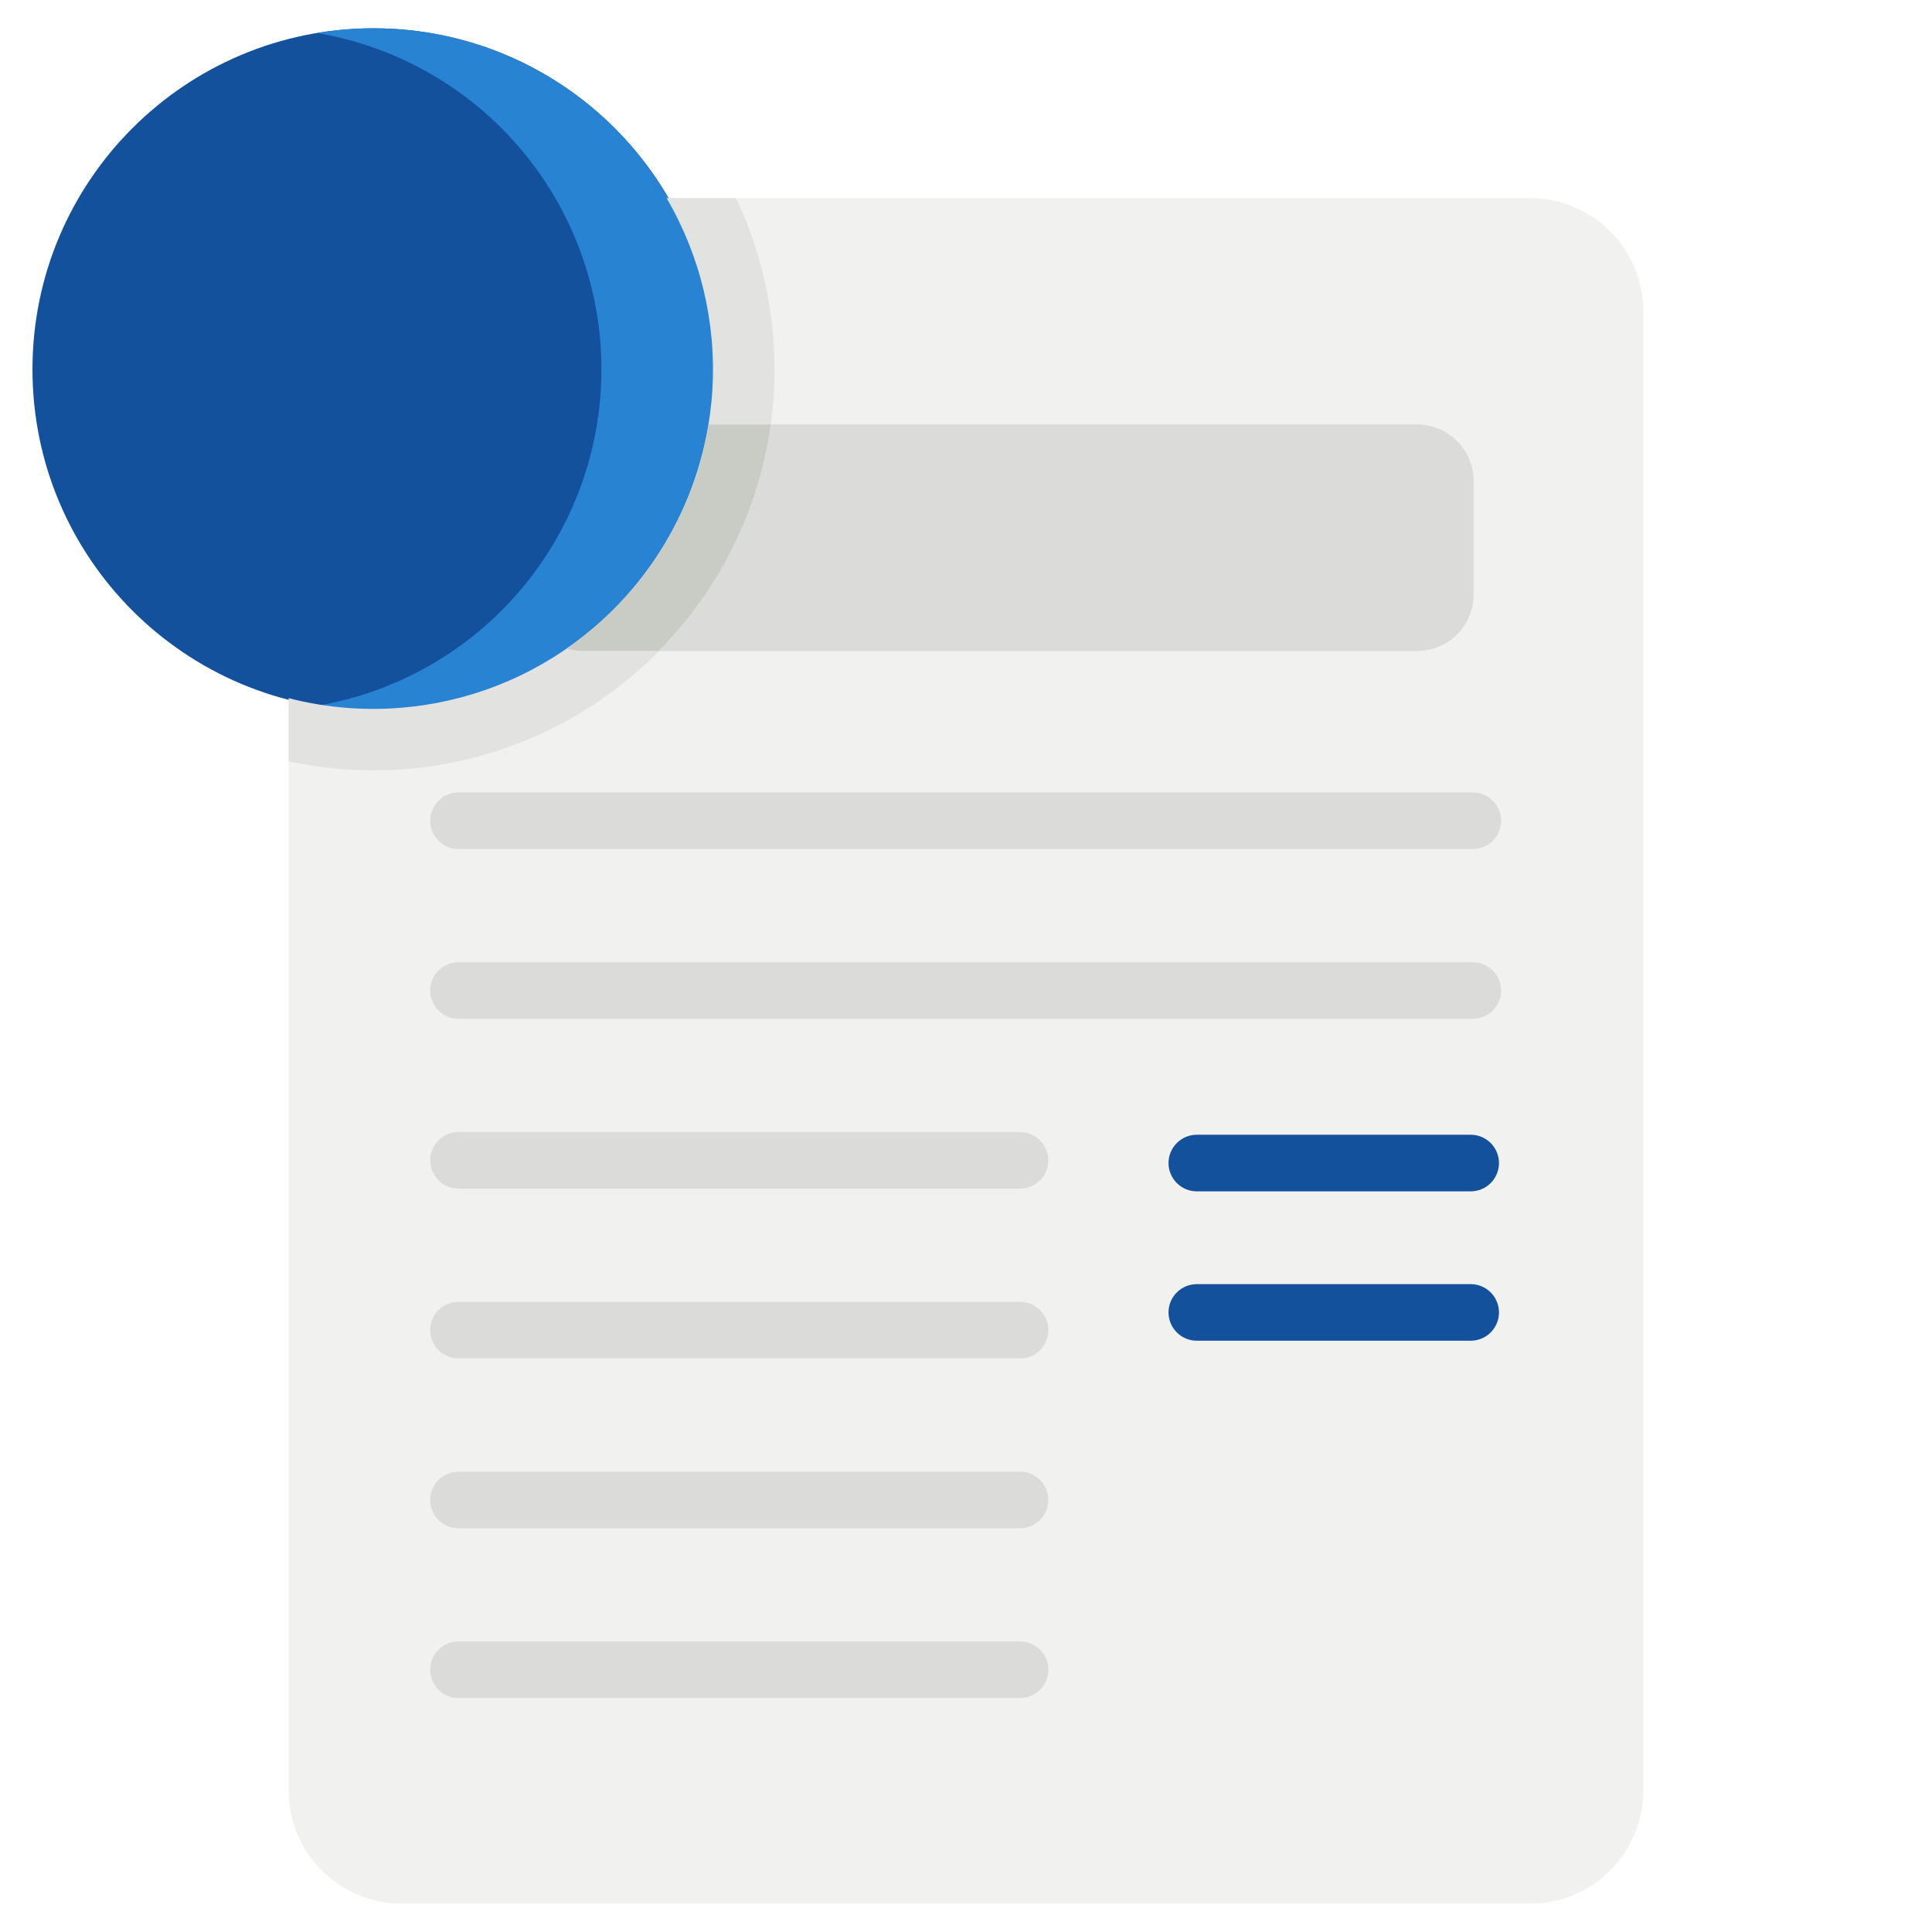
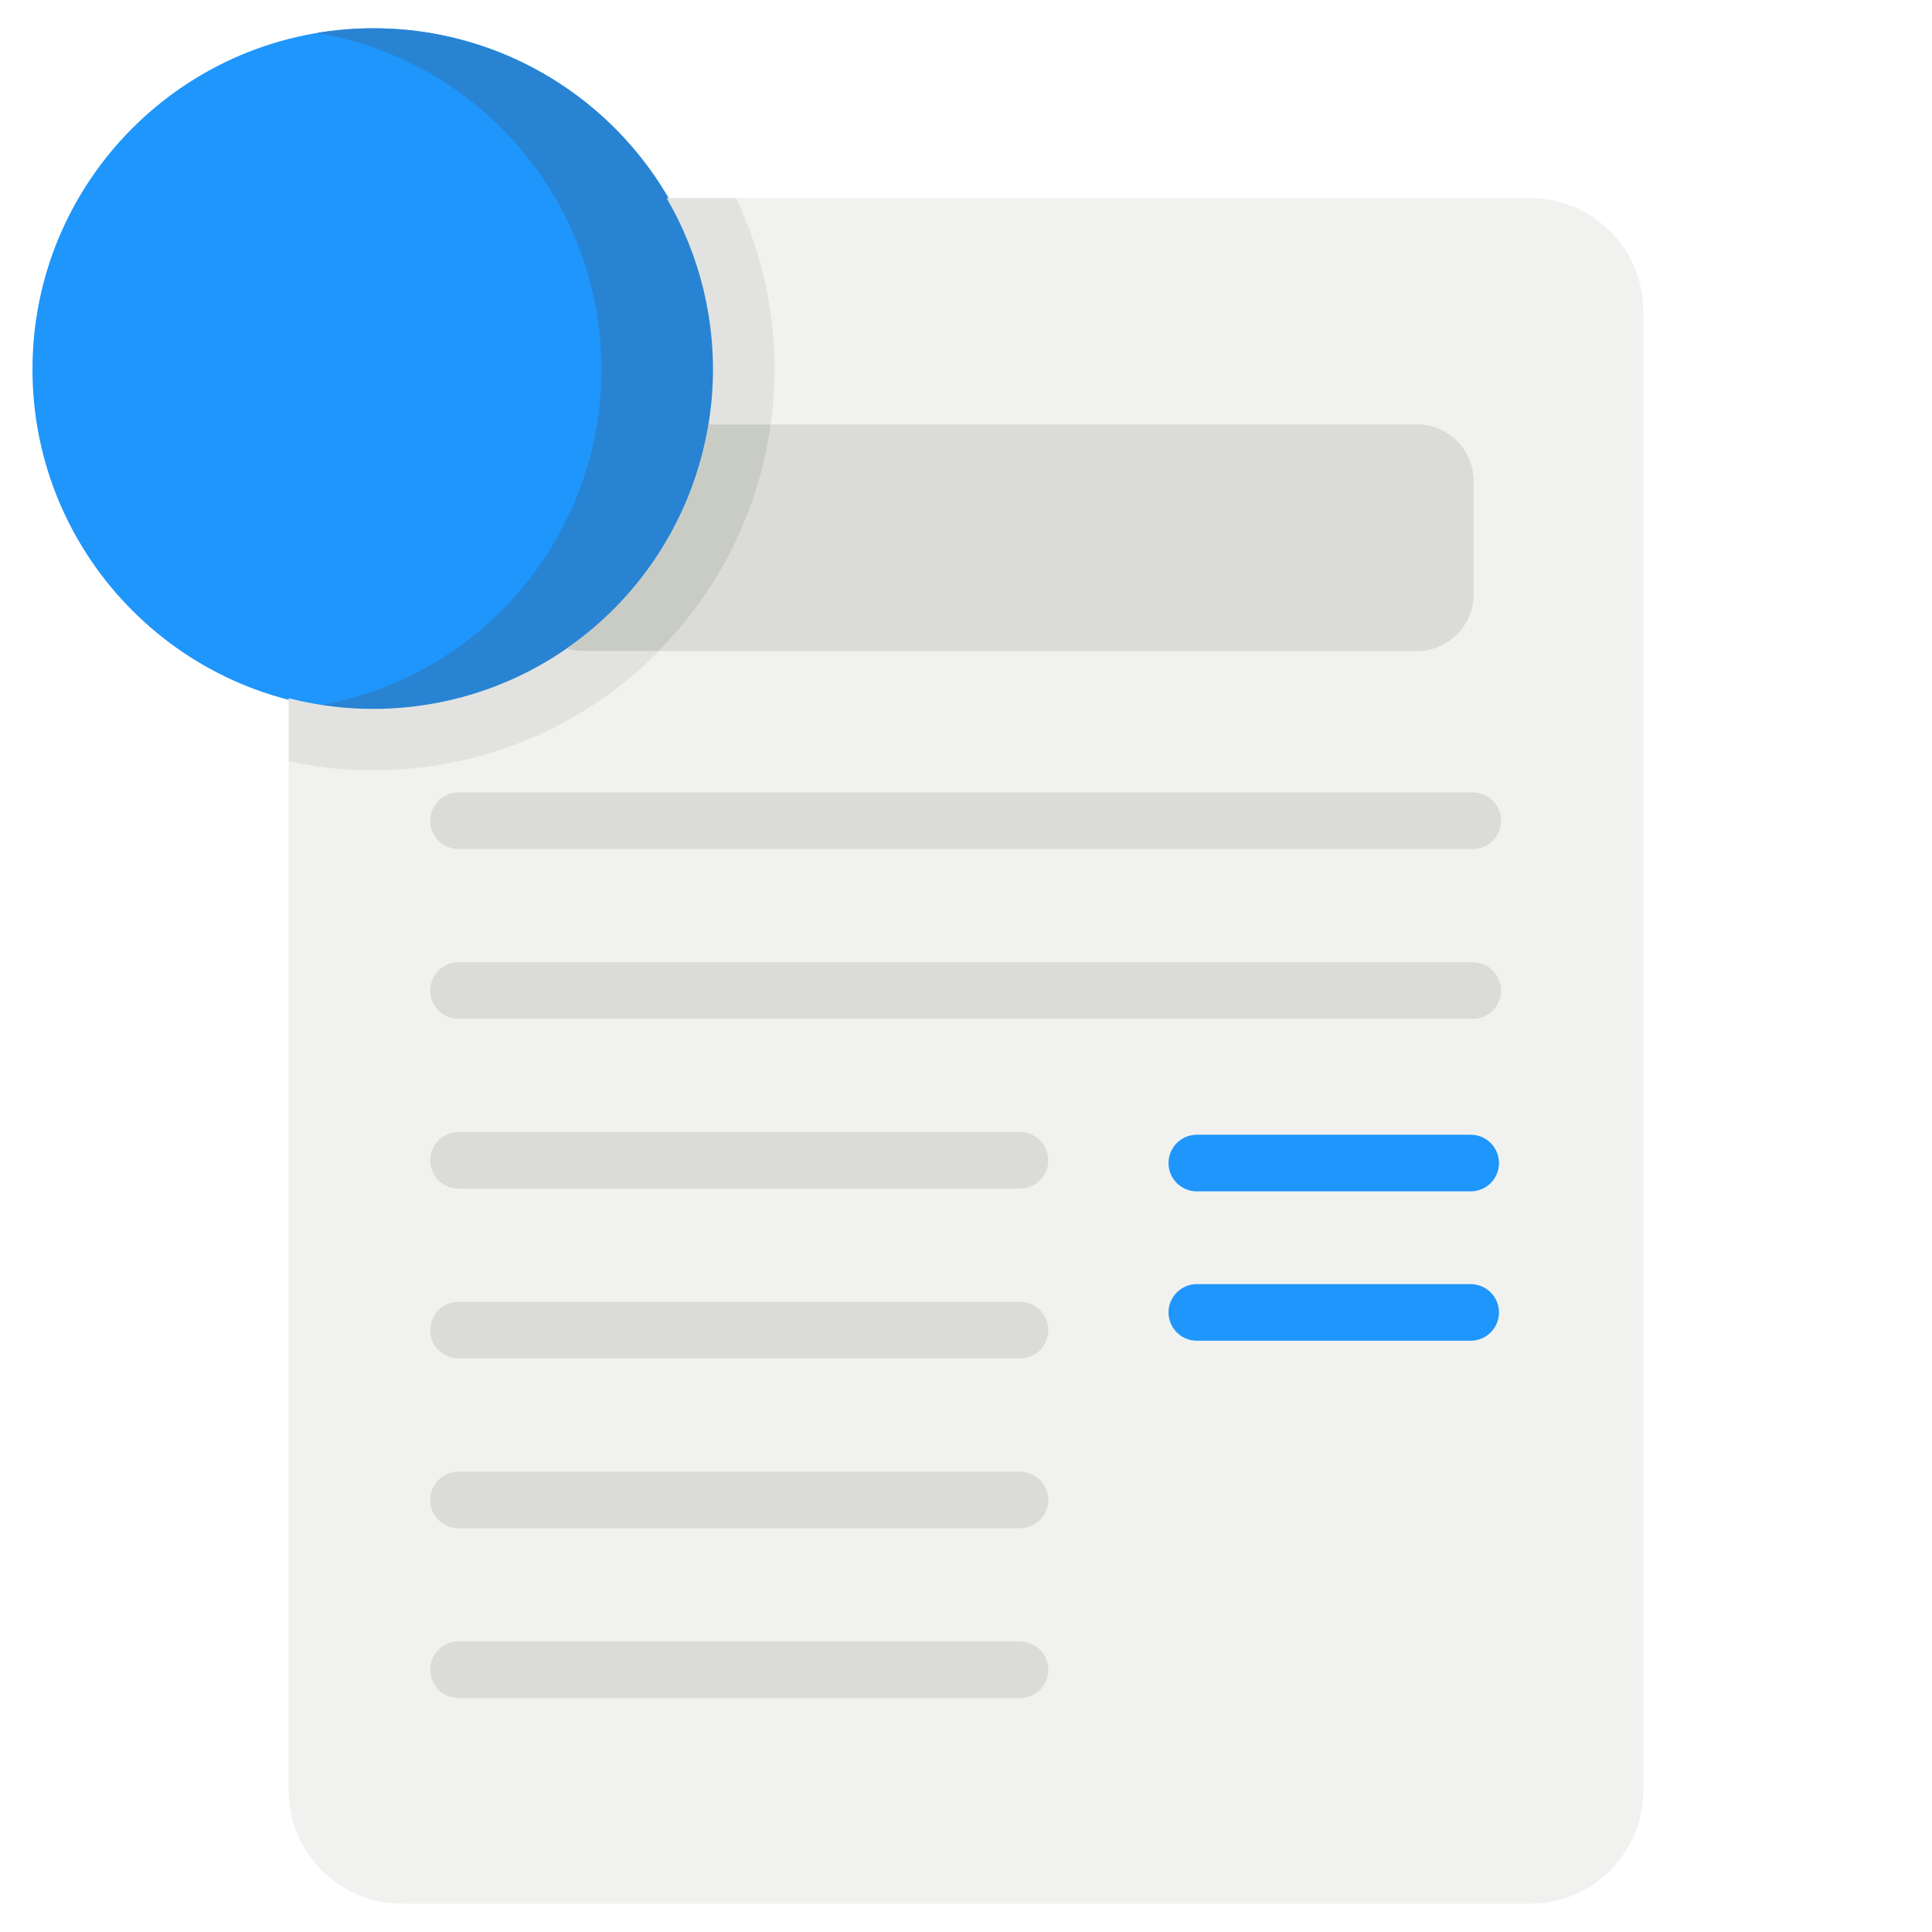
<svg xmlns="http://www.w3.org/2000/svg" width="62" height="62" viewBox="0 0 62 62" fill="none">
  <path d="M49.103 6.357H12.896C10.89 6.357 9.264 7.984 9.264 9.99V57.459C9.264 59.465 10.89 61.092 12.896 61.092H49.103C51.11 61.092 52.736 59.465 52.736 57.459V9.99C52.736 7.984 51.11 6.357 49.103 6.357Z" fill="#F1F2F0" />
  <path d="M45.471 13.623H18.709C17.706 13.623 16.893 14.436 16.893 15.44V19.072C16.893 20.075 17.706 20.889 18.709 20.889H45.471C46.474 20.889 47.287 20.075 47.287 19.072V15.44C47.287 14.436 46.474 13.623 45.471 13.623Z" fill="#DBDCDA" />
  <path d="M47.287 15.44V19.072C47.287 19.554 47.096 20.016 46.755 20.357C46.414 20.697 45.952 20.889 45.471 20.889H18.709C18.531 20.889 18.355 20.863 18.185 20.811C17.811 20.698 17.484 20.468 17.251 20.155C17.018 19.842 16.893 19.462 16.893 19.072V15.44C16.893 14.958 17.084 14.496 17.425 14.155C17.765 13.815 18.227 13.623 18.709 13.623H45.471C45.952 13.623 46.414 13.815 46.755 14.155C47.096 14.496 47.287 14.958 47.287 15.44Z" fill="#DBDCDA" />
-   <path d="M47.196 38.232H38.407C38.167 38.232 37.936 38.136 37.765 37.966C37.595 37.795 37.499 37.564 37.499 37.323C37.499 37.083 37.595 36.852 37.765 36.681C37.936 36.511 38.167 36.415 38.407 36.415H47.196C47.437 36.415 47.668 36.511 47.838 36.681C48.008 36.852 48.104 37.083 48.104 37.323C48.104 37.564 48.008 37.795 47.838 37.966C47.668 38.136 47.437 38.232 47.196 38.232ZM47.196 43.025H38.407C38.167 43.025 37.936 42.93 37.765 42.759C37.595 42.589 37.499 42.358 37.499 42.117C37.499 41.876 37.595 41.645 37.765 41.475C37.936 41.305 38.167 41.209 38.407 41.209H47.196C47.437 41.209 47.668 41.305 47.838 41.475C48.008 41.645 48.104 41.876 48.104 42.117C48.104 42.358 48.008 42.589 47.838 42.759C47.668 42.93 47.437 43.025 47.196 43.025Z" fill="#13519C" />
+   <path d="M47.196 38.232H38.407C38.167 38.232 37.936 38.136 37.765 37.966C37.595 37.795 37.499 37.564 37.499 37.323C37.499 37.083 37.595 36.852 37.765 36.681C37.936 36.511 38.167 36.415 38.407 36.415H47.196C47.437 36.415 47.668 36.511 47.838 36.681C48.008 36.852 48.104 37.083 48.104 37.323C48.104 37.564 48.008 37.795 47.838 37.966C47.668 38.136 47.437 38.232 47.196 38.232ZM47.196 43.025H38.407C38.167 43.025 37.936 42.93 37.765 42.759C37.595 42.589 37.499 42.358 37.499 42.117C37.499 41.876 37.595 41.645 37.765 41.475C37.936 41.305 38.167 41.209 38.407 41.209H47.196C47.437 41.209 47.668 41.305 47.838 41.475C48.008 41.645 48.104 41.876 48.104 42.117C48.104 42.358 48.008 42.589 47.838 42.759C47.668 42.93 47.437 43.025 47.196 43.025Z" fill="#1E96FC" />
  <path d="M47.265 27.246H14.713C14.472 27.246 14.241 27.15 14.071 26.98C13.9 26.81 13.805 26.579 13.805 26.338C13.805 26.097 13.9 25.866 14.071 25.696C14.241 25.525 14.472 25.43 14.713 25.43H47.265C47.505 25.43 47.736 25.525 47.907 25.696C48.077 25.866 48.173 26.097 48.173 26.338C48.173 26.579 48.077 26.81 47.907 26.98C47.736 27.15 47.505 27.246 47.265 27.246ZM47.265 32.695H14.713C14.472 32.695 14.241 32.6 14.071 32.429C13.9 32.259 13.805 32.028 13.805 31.787C13.805 31.546 13.9 31.315 14.071 31.145C14.241 30.975 14.472 30.879 14.713 30.879H47.265C47.505 30.879 47.736 30.975 47.907 31.145C48.077 31.315 48.173 31.546 48.173 31.787C48.173 32.028 48.077 32.259 47.907 32.429C47.736 32.6 47.505 32.695 47.265 32.695ZM32.733 38.145H14.713C14.472 38.145 14.241 38.049 14.071 37.879C13.9 37.708 13.805 37.477 13.805 37.236C13.805 36.995 13.9 36.764 14.071 36.594C14.241 36.424 14.472 36.328 14.713 36.328H32.733C32.974 36.328 33.205 36.424 33.376 36.594C33.546 36.764 33.642 36.995 33.642 37.236C33.642 37.477 33.546 37.708 33.376 37.879C33.205 38.049 32.974 38.145 32.733 38.145ZM32.733 43.594H14.713C14.472 43.594 14.241 43.498 14.071 43.328C13.9 43.157 13.805 42.926 13.805 42.685C13.805 42.445 13.9 42.214 14.071 42.043C14.241 41.873 14.472 41.777 14.713 41.777H32.733C32.974 41.777 33.205 41.873 33.376 42.043C33.546 42.214 33.642 42.445 33.642 42.685C33.642 42.926 33.546 43.157 33.376 43.328C33.205 43.498 32.974 43.594 32.733 43.594ZM32.733 49.043H14.713C14.472 49.043 14.241 48.947 14.071 48.777C13.9 48.607 13.805 48.376 13.805 48.135C13.805 47.894 13.9 47.663 14.071 47.493C14.241 47.322 14.472 47.227 14.713 47.227H32.733C32.974 47.227 33.205 47.322 33.376 47.493C33.546 47.663 33.642 47.894 33.642 48.135C33.642 48.376 33.546 48.607 33.376 48.777C33.205 48.947 32.974 49.043 32.733 49.043ZM32.733 54.492H14.713C14.472 54.492 14.241 54.397 14.071 54.226C13.9 54.056 13.805 53.825 13.805 53.584C13.805 53.343 13.9 53.112 14.071 52.942C14.241 52.772 14.472 52.676 14.713 52.676H32.733C32.974 52.676 33.205 52.772 33.376 52.942C33.546 53.112 33.642 53.343 33.642 53.584C33.642 53.825 33.546 54.056 33.376 54.226C33.205 54.397 32.974 54.492 32.733 54.492Z" fill="#DBDCDA" />
-   <path d="M11.988 22.8C18.034 22.8 22.934 17.899 22.934 11.854C22.934 5.809 18.034 0.908 11.988 0.908C5.943 0.908 1.042 5.809 1.042 11.854C1.042 17.899 5.943 22.8 11.988 22.8Z" fill="#13519C" />
+   <path d="M11.988 22.8C18.034 22.8 22.934 17.899 22.934 11.854C22.934 5.809 18.034 0.908 11.988 0.908C5.943 0.908 1.042 5.809 1.042 11.854C1.042 17.899 5.943 22.8 11.988 22.8Z" fill="#1E96FC" />
  <path d="M11.988 0.908C11.38 0.908 10.772 0.959 10.172 1.059C12.724 1.489 15.041 2.809 16.713 4.785C18.384 6.761 19.301 9.266 19.301 11.854C19.301 14.442 18.384 16.947 16.713 18.923C15.041 20.899 12.724 22.219 10.172 22.649C11.665 22.9 13.194 22.839 14.662 22.469C16.131 22.099 17.506 21.428 18.702 20.499C19.898 19.57 20.888 18.403 21.61 17.072C22.332 15.741 22.77 14.275 22.895 12.766C23.022 11.257 22.833 9.738 22.342 8.306C21.851 6.873 21.069 5.558 20.044 4.444C19.018 3.329 17.773 2.44 16.387 1.831C15 1.223 13.502 0.908 11.988 0.908Z" fill="#2983D3" />
  <path d="M23.62 6.357H21.392C22.477 8.215 22.989 10.352 22.861 12.499C22.734 14.646 21.974 16.708 20.677 18.424C19.38 20.14 17.604 21.434 15.573 22.142C13.542 22.85 11.347 22.942 9.264 22.405V24.43C11.611 24.939 14.054 24.781 16.317 23.973C18.579 23.165 20.57 21.741 22.064 19.86C23.558 17.979 24.496 15.717 24.771 13.331C25.046 10.945 24.648 8.529 23.62 6.357Z" fill="#E2E3E1" />
  <path d="M22.74 13.623C22.501 15.065 21.975 16.445 21.192 17.68C20.41 18.915 19.387 19.98 18.185 20.811C18.355 20.863 18.531 20.889 18.709 20.889H21.14C23.092 18.919 24.352 16.37 24.733 13.623H22.74Z" fill="#C9CCC5" />
</svg>
